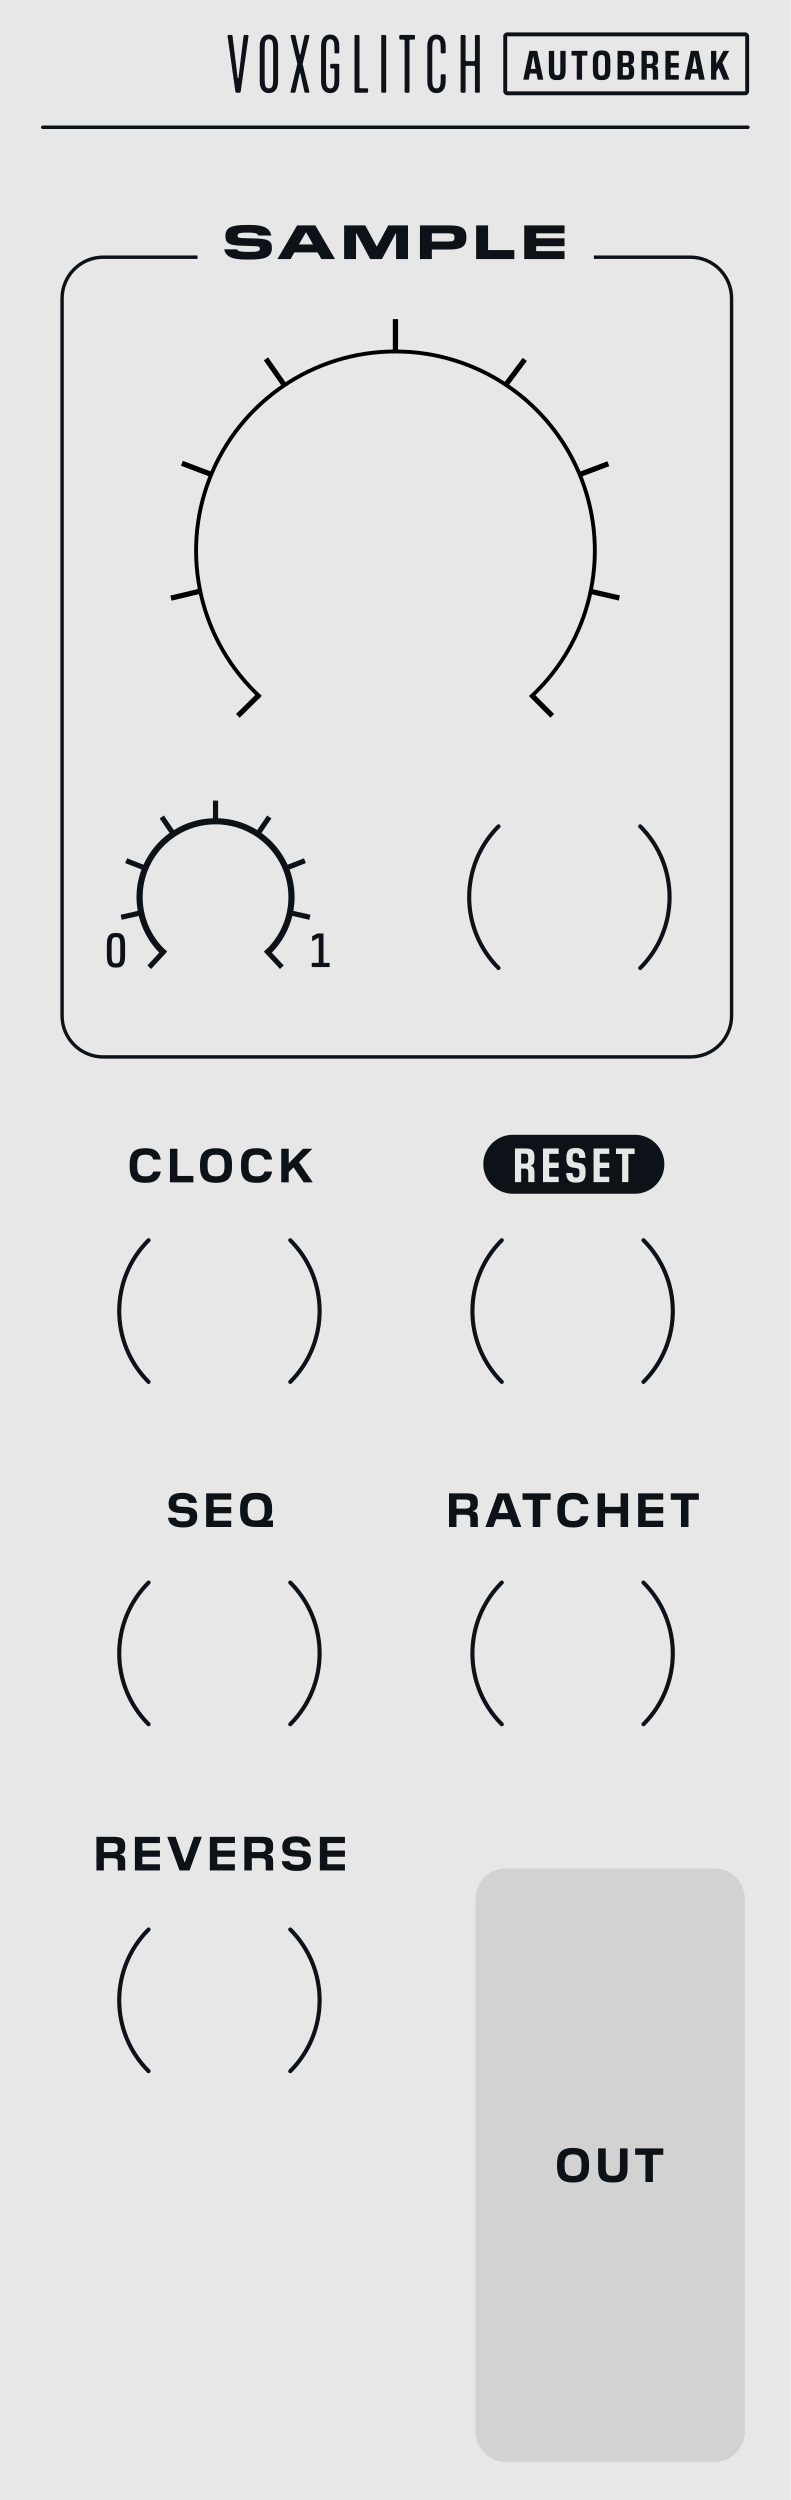
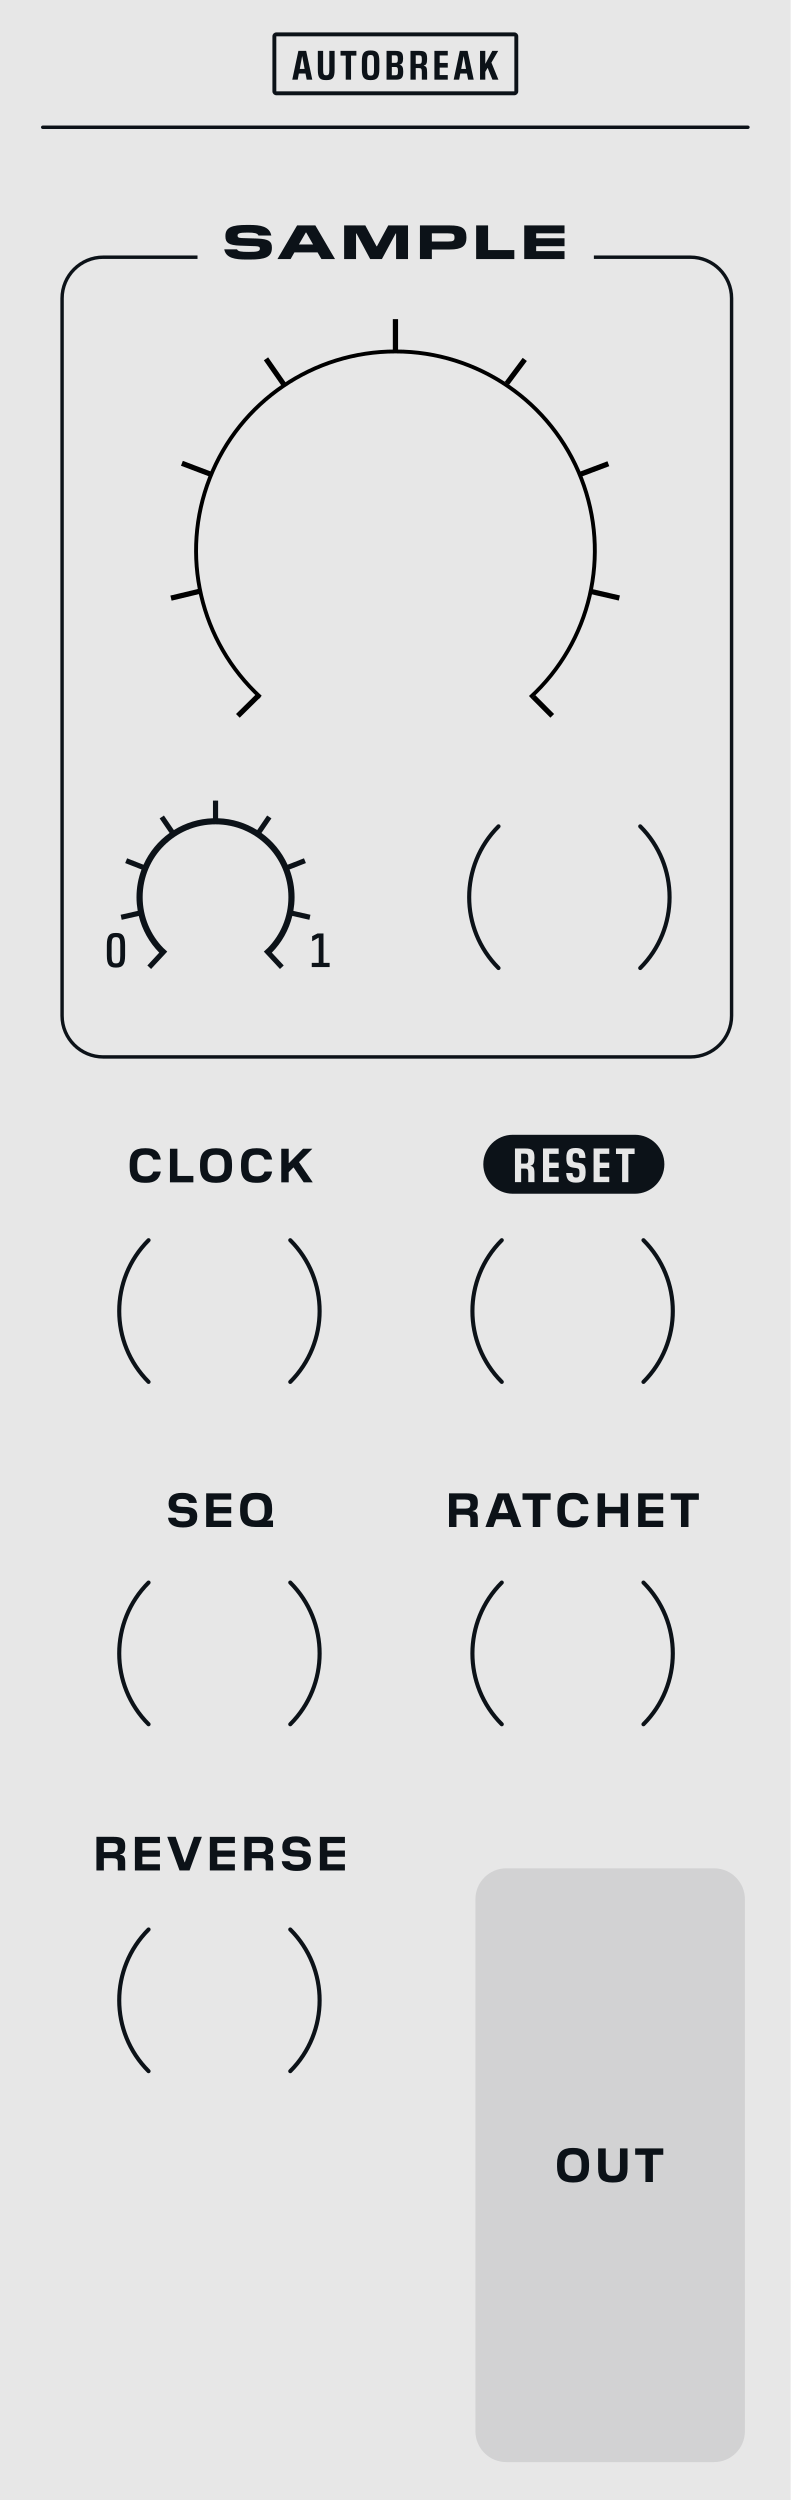
<svg xmlns="http://www.w3.org/2000/svg" version="1.1" id="Ebene_2" x="0px" y="0px" width="40.64mm" height="128.5mm" viewBox="0 0 115.2 364.252" style="enable-background:new 0 0 115.2 364.252;" xml:space="preserve">
  <defs id="defs63" />
  <style type="text/css" id="style2">
	.st0{fill:#F3EDE7;}
</style>
  <rect style="fill:#e7e7e7;fill-opacity:1;stroke-width:0.726;stroke-dasharray:none" id="rect350" width="115.2" height="364.252" x="0" y="-2.8421709e-14" />
  <path class="st0" d="M 82.251,36.591 H 78.119 V 35.87 h 4.132 V 34.714 H 78.119 V 34 h 4.132 v -1.156 h -5.869 v 4.903 h 5.869 z m -7.314,-0.154 h -3.824 v -3.593 h -1.737 v 4.903 h 5.561 z M 65.275,34 c 0.784,0 0.945,0.14 0.945,0.567 v 0.063 c 0,0.42 -0.147,0.561 -0.938,0.561 h -2.36 V 34 Z m -2.353,2.353 h 2.62 c 1.765,0 2.416,-0.519 2.416,-1.688 v -0.098 c 0,-1.317 -0.686,-1.723 -2.416,-1.723 h -4.356 v 4.903 h 1.737 v -1.394 z m -3.475,-3.509 h -2.878 l -1.646,3.04 H 54.86 l -1.632,-3.04 h -3.089 v 4.903 h 1.737 v -3.733 h 0.063 l 1.996,3.733 h 1.709 l 2.01,-3.733 h 0.056 v 3.733 h 1.737 z m -14.829,1.036 0.995,1.737 h -2.059 l 1.001,-1.737 z m 1.331,-1.036 h -2.661 l -2.865,4.903 h 1.919 l 0.553,-0.974 h 3.376 l 0.561,0.974 h 1.982 z m -9.556,4.972 c 2.255,0 3.222,-0.35 3.222,-1.695 v -0.056 c 0,-0.903 -0.462,-1.239 -2.143,-1.31 l -2.248,-0.07 c -0.498,-0.021 -0.609,-0.126 -0.609,-0.35 v -0.014 c 0,-0.308 0.259,-0.434 1.457,-0.434 1.037,0 1.457,0.098 1.59,0.434 h 1.87 c -0.259,-1.338 -1.59,-1.548 -3.201,-1.548 h -0.35 c -2.22,0 -3.138,0.364 -3.138,1.597 v 0.07 c 0,0.931 0.476,1.295 2.143,1.352 l 2.27,0.077 c 0.483,0.021 0.609,0.119 0.609,0.343 v 0.035 c -0.014,0.364 -0.357,0.456 -1.597,0.456 -1.163,0 -1.59,-0.07 -1.73,-0.371 h -1.863 c 0.245,1.289 1.59,1.484 3.222,1.484 z" id="path4" style="stroke:none;fill-opacity:1;fill:#0c1218" />
  <path class="st0" d="m 86.528,37.723 h 14.063 c 1.589,0 3.025,0.643 4.066,1.684 1.041,1.041 1.684,2.477 1.684,4.066 v 104.523 c 0,1.589 -0.643,3.025 -1.684,4.066 -1.041,1.041 -2.477,1.684 -4.066,1.684 H 15.046 c -1.589,0 -3.025,-0.643 -4.066,-1.684 -1.041,-1.041 -1.684,-2.477 -1.684,-4.066 V 43.473 c 0,-1.589 0.643,-3.025 1.684,-4.066 1.041,-1.041 2.477,-1.684 4.066,-1.684 h 13.731 v -0.5 H 15.046 c -3.452,0 -6.25,2.798 -6.25,6.25 v 104.523 c 0,3.452 2.798,6.25 6.25,6.25 h 85.545 c 3.452,0 6.25,-2.798 6.25,-6.25 V 43.473 c 0,-3.452 -2.798,-6.25 -6.25,-6.25 H 86.528 Z" id="path6" style="stroke:none;fill-opacity:1;fill:#0c1218" />
  <path class="st0" d="m 45.078,134.018 c 0.058,-0.243 0.11,-0.488 0.156,-0.736 l -2.488,-0.566 c 0.113,-0.648 0.176,-1.313 0.175,-1.993 0,-1.421 -0.259,-2.781 -0.73,-4.038 l 2.38,-0.935 c -0.089,-0.235 -0.184,-0.467 -0.285,-0.696 l -2.384,0.936 c -0.84,-1.86 -2.158,-3.455 -3.8,-4.631 l 1.446,-2.117 c -0.204,-0.145 -0.412,-0.285 -0.624,-0.42 l -1.447,2.118 c -1.663,-1.035 -3.61,-1.656 -5.697,-1.723 v -2.566 c -0.125,-0.003 -0.25,-0.009 -0.376,-0.009 -0.126,0 -0.251,0.006 -0.376,0.009 v 2.566 c -2.087,0.067 -4.033,0.688 -5.697,1.723 l -1.447,-2.118 c -0.212,0.135 -0.42,0.275 -0.624,0.42 l 1.446,2.117 c -1.641,1.176 -2.96,2.772 -3.8,4.631 l -2.384,-0.936 c -0.101,0.229 -0.196,0.461 -0.285,0.696 l 2.38,0.935 c -0.471,1.257 -0.73,2.617 -0.73,4.038 0,0.68 0.062,1.345 0.176,1.993 l -2.488,0.566 c 0.046,0.248 0.098,0.493 0.156,0.736 l 2.485,-0.565 c 0.5,2.054 1.549,3.893 2.984,5.349 l -1.731,1.865 c 0.178,0.177 0.361,0.348 0.548,0.516 l 2.351,-2.532 -0.551,-0.512 -0.003,0.003 c -1.872,-1.915 -3.026,-4.529 -3.026,-7.419 0,-2.933 1.188,-5.584 3.109,-7.506 1.923,-1.922 4.574,-3.109 7.507,-3.109 2.933,0 5.584,1.188 7.507,3.109 1.922,1.923 3.109,4.574 3.109,7.506 0,2.889 -1.154,5.504 -3.026,7.419 l -0.003,-0.003 -0.551,0.512 2.351,2.532 c 0.187,-0.167 0.37,-0.339 0.548,-0.516 l -1.731,-1.865 c 1.435,-1.456 2.484,-3.295 2.984,-5.349 z" id="path8" style="stroke:none;fill-opacity:1;fill:#0c1218" />
  <path class="st0" d="m 16.898,140.366 c -0.479,0 -0.634,-0.21 -0.634,-1.093 v -1.632 c 0,-0.883 0.155,-1.1 0.634,-1.1 0.471,0 0.626,0.217 0.626,1.1 v 1.632 c 0,0.883 -0.148,1.093 -0.626,1.093 z m 0.042,0.61 c 0.887,0 1.287,-0.371 1.287,-1.758 v -1.521 c 0,-1.4 -0.394,-1.765 -1.287,-1.765 h -0.085 c -0.886,0 -1.287,0.364 -1.287,1.765 v 1.521 c 0,1.387 0.401,1.758 1.287,1.758 z" id="path10" style="stroke:none;fill-opacity:1;fill:#0c1218" />
  <polygon class="st0" points="47.133,136.003 46.268,136.003 45.48,136.401 45.48,137.145 46.402,136.626 46.437,136.626 46.437,140.289 45.424,140.289 45.424,140.905 48.027,140.905 48.027,140.289 47.133,140.289 " id="polygon12" style="stroke:none;fill-opacity:1;fill:#0c1218" />
  <path class="st0" d="m 72.848,140.832 c -2.793,-2.793 -4.188,-6.45 -4.188,-10.111 0,-3.66 1.395,-7.318 4.188,-10.11 0.117,-0.117 0.117,-0.307 0,-0.424 -0.117,-0.117 -0.307,-0.117 -0.424,0 -2.909,2.908 -4.364,6.723 -4.364,10.535 0,3.812 1.455,7.626 4.364,10.535 0.117,0.117 0.307,0.117 0.424,0 0.117,-0.117 0.117,-0.307 0,-0.425 z" id="path14" style="stroke:none;fill-opacity:1;fill:#0c1218" />
  <path class="st0" d="m 93.069,120.611 c 2.793,2.793 4.188,6.45 4.188,10.111 0,3.66 -1.395,7.318 -4.188,10.111 -0.117,0.117 -0.117,0.307 0,0.424 0.117,0.117 0.307,0.117 0.424,0 2.909,-2.908 4.364,-6.723 4.364,-10.535 0,-3.812 -1.455,-7.626 -4.364,-10.535 -0.117,-0.117 -0.307,-0.117 -0.424,0 -0.118,0.117 -0.118,0.307 0,0.424 z" id="path16" style="stroke:none;fill-opacity:1;fill:#0c1218" />
  <path class="st0" d="m 73.32,201.133 c -2.793,-2.793 -4.188,-6.45 -4.188,-10.111 0,-3.66 1.395,-7.318 4.188,-10.111 0.117,-0.117 0.117,-0.307 0,-0.424 -0.117,-0.117 -0.307,-0.117 -0.424,0 -2.909,2.908 -4.364,6.723 -4.364,10.535 0,3.812 1.455,7.626 4.364,10.535 0.117,0.117 0.307,0.117 0.424,0 0.117,-0.117 0.117,-0.307 0,-0.424 z" id="path18" style="stroke:none;fill-opacity:1;fill:#0c1218" />
  <path class="st0" d="m 93.541,180.912 c 2.793,2.793 4.188,6.45 4.188,10.111 0,3.66 -1.395,7.318 -4.188,10.111 -0.117,0.117 -0.117,0.307 0,0.424 0.117,0.117 0.307,0.117 0.424,0 2.909,-2.908 4.364,-6.723 4.364,-10.535 0,-3.812 -1.455,-7.626 -4.364,-10.535 -0.117,-0.117 -0.307,-0.117 -0.424,0 -0.117,0.117 -0.117,0.307 0,0.424 z" id="path20" style="stroke:none;fill-opacity:1;fill:#0c1218" />
  <path class="st0" d="m 73.32,251.014 c -2.793,-2.793 -4.188,-6.45 -4.188,-10.111 0,-3.66 1.395,-7.318 4.188,-10.11 0.117,-0.117 0.117,-0.307 0,-0.424 -0.117,-0.117 -0.307,-0.117 -0.424,0 -2.909,2.908 -4.364,6.723 -4.364,10.535 0,3.812 1.455,7.626 4.364,10.535 0.117,0.117 0.307,0.117 0.424,0 0.117,-0.117 0.117,-0.307 0,-0.425 z" id="path22" style="stroke:none;fill-opacity:1;fill:#0c1218" />
  <path class="st0" d="m 93.541,230.793 c 2.793,2.793 4.188,6.45 4.188,10.111 0,3.66 -1.395,7.318 -4.188,10.111 -0.117,0.117 -0.117,0.307 0,0.424 0.117,0.117 0.307,0.117 0.424,0 2.909,-2.908 4.364,-6.723 4.364,-10.535 0,-3.812 -1.455,-7.626 -4.364,-10.535 -0.117,-0.117 -0.307,-0.117 -0.424,0 -0.117,0.117 -0.117,0.307 0,0.424 z" id="path24" style="stroke:none;fill-opacity:1;fill:#0c1218" />
  <path class="st0" d="m 21.859,201.133 c -2.793,-2.793 -4.188,-6.45 -4.188,-10.111 0,-3.66 1.395,-7.318 4.188,-10.111 0.117,-0.117 0.117,-0.307 0,-0.424 -0.117,-0.117 -0.307,-0.117 -0.424,0 -2.909,2.908 -4.364,6.723 -4.364,10.535 0,3.812 1.455,7.626 4.364,10.535 0.117,0.117 0.307,0.117 0.424,0 0.117,-0.117 0.117,-0.307 0,-0.424 z" id="path26" style="stroke:none;fill-opacity:1;fill:#0c1218" />
  <path class="st0" d="m 42.08,180.912 c 2.793,2.793 4.188,6.45 4.188,10.111 0,3.66 -1.395,7.318 -4.188,10.111 -0.117,0.117 -0.117,0.307 0,0.424 0.117,0.117 0.307,0.117 0.424,0 2.909,-2.908 4.364,-6.723 4.364,-10.535 0,-3.812 -1.455,-7.626 -4.364,-10.535 -0.117,-0.117 -0.307,-0.117 -0.424,0 -0.117,0.117 -0.117,0.307 0,0.424 z" id="path28" style="stroke:none;fill-opacity:1;fill:#0c1218" />
  <path class="st0" d="m 21.859,251.014 c -2.793,-2.793 -4.188,-6.45 -4.188,-10.111 0,-3.66 1.395,-7.318 4.188,-10.11 0.117,-0.117 0.117,-0.307 0,-0.424 -0.117,-0.117 -0.307,-0.117 -0.424,0 -2.909,2.908 -4.364,6.723 -4.364,10.535 0,3.812 1.455,7.626 4.364,10.535 0.117,0.117 0.307,0.117 0.424,0 0.117,-0.117 0.117,-0.307 0,-0.425 z" id="path30" style="stroke:none;fill-opacity:1;fill:#0c1218" />
  <path class="st0" d="m 42.08,230.793 c 2.793,2.793 4.188,6.45 4.188,10.111 0,3.66 -1.395,7.318 -4.188,10.111 -0.117,0.117 -0.117,0.307 0,0.424 0.117,0.117 0.307,0.117 0.424,0 2.909,-2.908 4.364,-6.723 4.364,-10.535 0,-3.812 -1.455,-7.626 -4.364,-10.535 -0.117,-0.117 -0.307,-0.117 -0.424,0 -0.117,0.117 -0.117,0.307 0,0.424 z" id="path32" style="stroke:none;fill-opacity:1;fill:#0c1218" />
  <path class="st0" d="m 21.859,301.561 c -2.793,-2.793 -4.188,-6.45 -4.188,-10.111 0,-3.66 1.395,-7.318 4.188,-10.111 0.117,-0.117 0.117,-0.307 0,-0.424 -0.117,-0.117 -0.307,-0.117 -0.424,0 -2.909,2.908 -4.364,6.723 -4.364,10.535 0,3.812 1.455,7.626 4.364,10.535 0.117,0.117 0.307,0.117 0.424,0 0.117,-0.117 0.117,-0.307 0,-0.424 z" id="path34" style="stroke:none;fill-opacity:1;fill:#0c1218" />
  <path class="st0" d="m 42.08,281.34 c 2.793,2.793 4.188,6.45 4.188,10.11 0,3.66 -1.395,7.318 -4.188,10.111 -0.117,0.117 -0.117,0.307 0,0.424 0.117,0.117 0.307,0.117 0.424,0 2.909,-2.908 4.364,-6.723 4.364,-10.535 0,-3.812 -1.455,-7.626 -4.364,-10.535 -0.117,-0.117 -0.307,-0.117 -0.424,0 -0.117,0.118 -0.117,0.307 0,0.425 z" id="path36" style="stroke:none;fill-opacity:1;fill:#0c1218" />
  <path class="st0" d="m 42.065,170.792 0.672,-0.679 h 0.049 l 1.463,2.157 h 1.324 l -2.01,-2.949 1.954,-1.954 H 44.16 l -2.052,2.087 h -0.042 v -2.087 H 40.98 v 4.903 h 1.085 z m -4.577,1.548 c 1.345,0 1.94,-0.532 2.165,-1.646 h -1.114 c -0.14,0.504 -0.476,0.7 -1.085,0.7 h -0.091 c -0.974,0 -1.148,-0.539 -1.148,-1.429 v -0.294 c 0,-0.889 0.175,-1.429 1.148,-1.429 h 0.091 c 0.609,0 0.945,0.196 1.085,0.701 h 1.114 c -0.224,-1.114 -0.82,-1.646 -2.165,-1.646 h -0.161 c -1.583,0 -2.213,0.687 -2.213,2.304 v 0.434 c 0,1.618 0.63,2.304 2.213,2.304 h 0.161 z m -6.069,-0.945 c -0.974,0 -1.177,-0.539 -1.177,-1.429 v -0.294 c 0,-0.889 0.203,-1.429 1.177,-1.429 h 0.119 c 0.967,0 1.17,0.54 1.17,1.429 v 0.294 c 0,0.903 -0.203,1.415 -1.17,1.429 z m 0.105,0.945 c 1.576,0 2.283,-0.686 2.283,-2.304 v -0.427 c 0,-1.618 -0.708,-2.311 -2.283,-2.311 h -0.091 c -1.59,0 -2.29,0.693 -2.29,2.311 v 0.427 c 0,1.618 0.7,2.304 2.29,2.304 z m -3.352,-1.008 h -2.325 v -3.964 h -1.085 v 4.903 h 3.411 v -0.939 z m -6.903,1.008 c 1.345,0 1.94,-0.532 2.165,-1.646 H 22.32 c -0.14,0.504 -0.477,0.7 -1.085,0.7 h -0.091 c -0.974,0 -1.148,-0.539 -1.148,-1.429 v -0.294 c 0,-0.889 0.175,-1.429 1.148,-1.429 h 0.091 c 0.609,0 0.945,0.196 1.085,0.701 h 1.114 c -0.224,-1.114 -0.82,-1.646 -2.165,-1.646 h -0.161 c -1.583,0 -2.213,0.687 -2.213,2.304 v 0.434 c 0,1.618 0.63,2.304 2.213,2.304 h 0.161 z" id="path38" style="stroke:none;fill-opacity:1;fill:#0c1218" />
  <path class="st0" d="m 37.257,221.539 c -0.974,0 -1.177,-0.54 -1.177,-1.429 v -0.224 c 0,-0.889 0.203,-1.429 1.177,-1.429 h 0.119 c 0.967,0 1.17,0.54 1.17,1.429 v 0.224 c 0,0.904 -0.175,1.415 -1.149,1.429 z m 2.521,0.006 h -0.833 v -0.049 c 0.456,-0.161 0.701,-0.694 0.701,-1.471 v -0.231 c 0,-1.59 -0.645,-2.283 -2.234,-2.283 h -0.196 c -1.59,0 -2.234,0.693 -2.234,2.311 v 0.357 c 0,1.618 0.644,2.304 2.234,2.304 h 2.563 v -0.938 z m -6.09,0.028 h -2.563 v -1.092 h 2.563 v -0.904 h -2.563 v -1.085 h 2.563 v -0.911 h -3.649 v 4.903 h 3.649 z m -6.994,0.981 c 1.239,0 2.045,-0.427 2.045,-1.583 v -0.063 c 0,-0.89 -0.518,-1.296 -1.604,-1.345 l -0.665,-0.021 c -0.638,-0.028 -0.799,-0.182 -0.799,-0.54 v -0.035 c 0,-0.413 0.267,-0.574 0.875,-0.574 0.533,0 0.89,0.119 0.995,0.588 h 1.142 c -0.084,-0.987 -0.91,-1.471 -2.073,-1.471 h -0.084 c -1.31,0 -1.961,0.518 -1.961,1.548 v 0.049 c 0,0.875 0.532,1.289 1.604,1.338 l 0.672,0.028 c 0.623,0.028 0.798,0.182 0.798,0.54 v 0.063 c 0,0.441 -0.329,0.595 -0.98,0.595 -0.462,0 -0.938,-0.063 -1.037,-0.539 H 24.48 c 0.112,1.037 0.945,1.421 2.15,1.421 h 0.064 z" id="path40" style="stroke:none;fill-opacity:1;fill:#0c1218" />
  <path class="st0" d="M 50.254,271.621 H 47.69 v -1.092 h 2.564 v -0.904 H 47.69 v -1.085 h 2.564 v -0.911 h -3.649 v 4.903 h 3.649 z m -6.994,0.98 c 1.239,0 2.045,-0.427 2.045,-1.583 v -0.063 c 0,-0.89 -0.518,-1.296 -1.604,-1.345 l -0.665,-0.021 c -0.638,-0.028 -0.799,-0.182 -0.799,-0.54 v -0.035 c 0,-0.413 0.266,-0.574 0.875,-0.574 0.533,0 0.89,0.119 0.995,0.588 h 1.142 c -0.084,-0.987 -0.91,-1.471 -2.073,-1.471 h -0.084 c -1.31,0 -1.961,0.518 -1.961,1.548 v 0.049 c 0,0.875 0.532,1.289 1.604,1.338 l 0.672,0.028 c 0.623,0.028 0.798,0.182 0.798,0.54 v 0.063 c 0,0.441 -0.329,0.595 -0.98,0.595 -0.462,0 -0.938,-0.063 -1.037,-0.539 h -1.142 c 0.112,1.037 0.945,1.421 2.15,1.421 h 0.064 z m -5.362,-4.069 c 0.616,0 0.812,0.154 0.812,0.651 v 0.042 c 0,0.469 -0.196,0.623 -0.701,0.623 h -1.324 v -1.316 z m -1.211,2.213 h 1.205 c 0.645,0 0.82,0.119 0.82,0.672 v 1.114 h 1.085 v -1.184 c 0,-0.854 -0.231,-1.03 -0.75,-1.114 v -0.049 c 0.525,-0.084 0.75,-0.406 0.75,-1.135 v -0.126 c 0,-0.953 -0.448,-1.296 -1.667,-1.296 h -2.528 v 4.903 h 1.085 z m -2.463,0.876 H 31.66 v -1.092 h 2.563 v -0.904 H 31.66 v -1.085 h 2.563 v -0.911 h -3.649 v 4.903 h 3.649 v -0.911 z m -4.815,-3.993 h -1.156 l -1.317,3.705 h -0.042 l -1.303,-3.705 h -1.226 l 1.793,4.903 h 1.457 z m -6.105,3.993 H 20.74 v -1.092 h 2.563 v -0.904 H 20.74 v -1.085 h 2.563 v -0.911 h -3.649 v 4.903 h 3.649 v -0.911 z m -6.959,-3.089 c 0.616,0 0.812,0.154 0.812,0.651 v 0.042 c 0,0.469 -0.196,0.623 -0.701,0.623 h -1.324 v -1.316 z m -1.212,2.213 h 1.205 c 0.645,0 0.82,0.119 0.82,0.672 v 1.114 h 1.085 v -1.184 c 0,-0.854 -0.231,-1.03 -0.75,-1.114 v -0.049 c 0.525,-0.084 0.75,-0.406 0.75,-1.135 v -0.126 c 0,-0.953 -0.448,-1.296 -1.667,-1.296 h -2.528 v 4.903 h 1.085 z" id="path42" style="stroke:none;fill-opacity:1;fill:#0c1218" />
  <path class="st0" d="m 100.311,218.52 h 1.513 v -0.938 h -4.097 v 0.938 h 1.492 v 3.964 h 1.093 v -3.964 z m -3.682,3.053 h -2.563 v -1.092 h 2.563 v -0.904 h -2.563 v -1.085 h 2.563 v -0.911 H 92.98 v 4.903 h 3.649 z m -5.116,-3.992 H 90.42 v 1.975 h -2.262 v -1.975 h -1.085 v 4.903 h 1.085 v -1.989 h 2.262 v 1.989 h 1.093 z m -7.932,4.973 c 1.345,0 1.94,-0.532 2.165,-1.646 h -1.114 c -0.14,0.504 -0.476,0.7 -1.085,0.7 h -0.091 c -0.974,0 -1.148,-0.539 -1.148,-1.429 v -0.294 c 0,-0.889 0.175,-1.429 1.148,-1.429 h 0.091 c 0.609,0 0.945,0.196 1.085,0.701 h 1.114 c -0.224,-1.114 -0.82,-1.646 -2.165,-1.646 H 83.42 c -1.583,0 -2.213,0.687 -2.213,2.304 v 0.434 c 0,1.618 0.63,2.304 2.213,2.304 h 0.161 z m -4.865,-4.034 h 1.513 v -0.938 h -4.097 v 0.938 h 1.492 v 3.964 h 1.093 v -3.964 z m -5.369,-0.028 0.693,1.961 h -1.436 l 0.693,-1.961 z m 0.812,-0.911 H 72.52 l -1.793,4.903 h 1.163 l 0.399,-1.121 h 2.066 l 0.399,1.121 h 1.205 z m -6.44,0.904 c 0.616,0 0.812,0.154 0.812,0.651 v 0.042 c 0,0.469 -0.196,0.623 -0.701,0.623 h -1.324 v -1.316 z m -1.212,2.213 h 1.205 c 0.645,0 0.82,0.119 0.82,0.672 v 1.114 h 1.085 V 221.3 c 0,-0.854 -0.231,-1.03 -0.75,-1.114 v -0.049 c 0.525,-0.084 0.75,-0.406 0.75,-1.135 v -0.126 c 0,-0.953 -0.448,-1.296 -1.667,-1.296 h -2.528 v 4.903 h 1.085 z" id="path44" style="stroke:none;fill-opacity:1;fill:#0c1218" />
  <path class="st0" d="m 76.45,168.092 h -0.521 v 1.45 h 0.556 c 0.345,0 0.485,-0.07 0.485,-0.651 v -0.14 c 0,-0.589 -0.148,-0.659 -0.52,-0.659 z m 16.054,-2.753 H 74.713 c -2.372,0 -4.295,1.923 -4.295,4.295 0,2.372 1.923,4.295 4.295,4.295 h 17.791 c 2.372,0 4.295,-1.923 4.295,-4.295 0,-2.372 -1.923,-4.295 -4.295,-4.295 z m -14.633,3.391 c 0,0.792 -0.19,1.008 -0.57,1.106 v 0.035 c 0.38,0.084 0.57,0.238 0.57,1.121 v 1.247 h -0.9 v -1.303 c 0,-0.602 -0.134,-0.672 -0.514,-0.672 H 75.93 v 1.975 h -0.9 v -4.903 h 1.512 c 0.936,0 1.33,0.21 1.33,1.303 v 0.091 z m 3.53,-0.61 h -1.386 v 1.268 h 1.386 v 0.792 h -1.386 v 1.274 h 1.386 v 0.785 h -2.286 v -4.903 h 2.286 z m 3.924,2.739 c 0,1.121 -0.464,1.45 -1.364,1.45 h -0.07 c -0.443,0 -0.788,-0.098 -1.02,-0.301 -0.232,-0.203 -0.359,-0.575 -0.38,-1.1 h 0.921 c 0.028,0.553 0.211,0.658 0.514,0.658 0.358,0 0.499,-0.133 0.499,-0.63 v -0.119 c 0,-0.441 -0.091,-0.581 -0.492,-0.637 l -0.352,-0.042 c -0.773,-0.098 -1.062,-0.42 -1.062,-1.352 v -0.077 c 0,-1.093 0.408,-1.443 1.337,-1.443 h 0.084 c 0.887,0 1.337,0.35 1.365,1.443 H 84.39 c -0.027,-0.582 -0.168,-0.693 -0.499,-0.693 -0.338,0 -0.464,0.14 -0.464,0.623 v 0.098 c 0,0.427 0.091,0.582 0.492,0.63 l 0.352,0.042 c 0.773,0.098 1.055,0.42 1.055,1.352 v 0.098 z m 3.445,-2.739 h -1.386 v 1.268 h 1.386 v 0.792 h -1.386 v 1.274 h 1.386 v 0.785 h -2.286 v -4.903 h 2.286 z m 3.694,0.014 H 91.55 v 4.104 h -0.908 v -4.104 h -0.893 v -0.799 h 2.715 z" id="path48" style="stroke:none;fill-opacity:1;fill:#0c1218" />
-   <path class="st0" d="m 67.281,13.511 h 0.384 c 0.112,0 0.169,-0.067 0.169,-0.168 V 9.76 c 0,-0.101 0.067,-0.168 0.169,-0.168 h 1.015 c 0.102,0 0.181,0.067 0.181,0.168 v 3.583 c 0,0.101 0.068,0.168 0.169,0.168 h 0.373 c 0.112,0 0.169,-0.067 0.169,-0.168 V 5.257 c 0,-0.101 -0.068,-0.168 -0.169,-0.168 h -0.373 c -0.112,0 -0.169,0.067 -0.169,0.168 v 3.481 c 0,0.101 -0.079,0.168 -0.181,0.168 h -1.015 c -0.102,0 -0.169,-0.067 -0.169,-0.168 V 5.257 c 0,-0.101 -0.067,-0.168 -0.169,-0.168 h -0.384 c -0.112,0 -0.169,0.067 -0.169,0.168 v 8.086 c 0,0.101 0.067,0.168 0.169,0.168 z m -5.02,-1.639 c 0,1.033 0.462,1.696 1.33,1.696 0.88,0 1.342,-0.674 1.342,-1.696 v -0.887 c 0,-0.101 -0.067,-0.168 -0.169,-0.168 H 64.38 c -0.102,0 -0.169,0.067 -0.169,0.168 v 0.674 c 0,0.831 -0.146,1.224 -0.62,1.224 -0.474,0 -0.608,-0.393 -0.608,-1.224 V 6.941 c 0,-0.831 0.135,-1.224 0.608,-1.224 0.473,0 0.62,0.393 0.62,1.224 v 0.674 c 0,0.101 0.067,0.168 0.169,0.168 h 0.384 c 0.102,0 0.169,-0.067 0.169,-0.168 V 6.728 c 0,-1.022 -0.462,-1.696 -1.342,-1.696 -0.868,0 -1.33,0.663 -1.33,1.696 z M 58.176,5.605 c 0,0.112 0.067,0.168 0.169,0.168 h 0.439 c 0.102,0 0.169,0.067 0.169,0.168 v 7.401 c 0,0.101 0.068,0.168 0.17,0.168 h 0.372 c 0.112,0 0.169,-0.067 0.169,-0.168 v -7.4 c 0,-0.101 0.067,-0.168 0.169,-0.168 h 0.462 c 0.102,0 0.17,-0.067 0.17,-0.168 V 5.257 c 0,-0.112 -0.068,-0.168 -0.17,-0.168 h -1.95 c -0.102,0 -0.169,0.067 -0.169,0.168 z m -2.46,7.906 H 56.1 c 0.112,0 0.169,-0.067 0.169,-0.168 V 5.257 c 0,-0.101 -0.067,-0.168 -0.169,-0.168 h -0.384 c -0.112,0 -0.169,0.067 -0.169,0.168 v 8.086 c 0,0.101 0.068,0.168 0.169,0.168 z m -4.061,-0.168 c 0,0.101 0.067,0.168 0.169,0.168 h 1.646 c 0.102,0 0.169,-0.067 0.169,-0.168 v -0.314 c 0,-0.101 -0.067,-0.168 -0.169,-0.168 h -0.925 c -0.102,0 -0.169,-0.067 -0.169,-0.168 V 5.257 c 0,-0.101 -0.067,-0.168 -0.169,-0.168 h -0.384 c -0.112,0 -0.169,0.067 -0.169,0.168 v 8.086 z m -4.874,-1.471 c 0,1.033 0.462,1.696 1.33,1.696 0.88,0 1.319,-0.674 1.319,-1.696 V 9.468 C 49.43,9.367 49.363,9.3 49.261,9.3 H 48.28 c -0.102,0 -0.169,0.067 -0.169,0.168 v 0.337 c 0,0.112 0.067,0.168 0.169,0.168 h 0.282 c 0.102,0 0.169,0.067 0.169,0.168 v 1.516 c 0,0.831 -0.146,1.224 -0.62,1.224 -0.474,0 -0.608,-0.393 -0.608,-1.224 V 6.941 c 0,-0.831 0.135,-1.224 0.608,-1.224 0.473,0 0.62,0.393 0.62,1.224 v 0.674 c 0,0.101 0.067,0.168 0.169,0.168 h 0.361 c 0.102,0 0.169,-0.067 0.169,-0.168 V 6.728 c 0,-1.022 -0.439,-1.696 -1.319,-1.696 -0.868,0 -1.33,0.663 -1.33,1.696 z m -4.333,1.639 h 0.451 c 0.079,0 0.146,-0.067 0.169,-0.168 l 0.598,-2.684 h 0.091 l 0.586,2.684 c 0.022,0.101 0.102,0.168 0.181,0.168 h 0.439 c 0.079,0 0.136,-0.067 0.113,-0.168 L 44.106,9.367 44.117,9.232 45.076,5.256 C 45.098,5.155 45.042,5.088 44.963,5.088 h -0.439 c -0.079,0 -0.146,0.067 -0.169,0.168 L 43.757,7.951 H 43.666 L 43.068,5.256 C 43.046,5.155 42.978,5.088 42.899,5.088 h -0.451 c -0.067,0 -0.135,0.067 -0.112,0.168 l 0.97,3.976 v 0.135 l -0.97,3.976 c -0.023,0.101 0.044,0.168 0.112,0.168 z M 38.566,11.658 V 6.941 c 0,-0.831 0.135,-1.224 0.609,-1.224 0.485,0 0.62,0.393 0.62,1.224 v 4.717 c 0,0.831 -0.135,1.224 -0.62,1.224 -0.474,0 -0.609,-0.393 -0.609,-1.224 z m -0.722,0.214 c 0,1.033 0.462,1.696 1.331,1.696 0.88,0 1.342,-0.663 1.342,-1.696 V 6.728 c 0,-1.033 -0.462,-1.696 -1.342,-1.696 -0.868,0 -1.331,0.663 -1.331,1.696 z m -3.363,1.639 h 0.406 c 0.113,0 0.169,-0.056 0.191,-0.213 L 36.206,5.291 C 36.228,5.123 36.138,5.089 36.037,5.089 h -0.35 c -0.124,0 -0.191,0.034 -0.203,0.18 L 34.74,11.367 H 34.627 L 33.882,5.269 C 33.871,5.123 33.803,5.089 33.679,5.089 h -0.35 c -0.102,0 -0.192,0.034 -0.169,0.202 l 1.128,8.007 c 0.024,0.157 0.081,0.213 0.193,0.213 z" id="path50" style="stroke:none;fill-opacity:1;fill:#0c1218" />
  <path class="st0" d="m 6.222,18.793 h 102.755 c 0.138,0 0.25,-0.112 0.25,-0.25 0,-0.138 -0.112,-0.25 -0.25,-0.25 H 6.222 c -0.138,0 -0.25,0.112 -0.25,0.25 0,0.138 0.112,0.25 0.25,0.25" id="path52" style="stroke:none;fill-opacity:1;fill:#0c1218" />
-   <path class="st0" d="m 108.578,5.293 v 8.018 H 73.897 V 5.293 h 34.681 m 0,-0.571 H 73.897 c -0.315,0 -0.57,0.255 -0.57,0.57 v 8.018 c 0,0.315 0.255,0.57 0.57,0.57 h 34.681 c 0.315,0 0.57,-0.255 0.57,-0.57 V 5.293 c 0,-0.315 -0.255,-0.571 -0.57,-0.571 z" id="path54" style="stroke:none;fill-opacity:1;fill:#0c1218" />
-   <path class="st0" d="m 104.367,10.472 0.323,-0.558 h 0.03 l 0.689,1.697 h 0.87 l -1.02,-2.489 0.989,-1.709 h -0.863 l -0.996,1.859 h -0.023 V 7.414 H 103.6 v 4.198 h 0.768 v -1.14 z m -3.144,-2.255 0.336,1.829 h -0.702 l 0.336,-1.829 z m 0.563,-0.803 h -1.133 l -0.894,4.198 h 0.797 l 0.168,-0.899 h 0.966 l 0.174,0.899 h 0.815 z M 98.9,10.939 H 97.72 V 9.848 H 98.9 V 9.171 H 97.72 V 8.085 H 98.9 V 7.414 h -1.948 v 4.198 H 98.9 Z M 94.677,8.062 c 0.318,0 0.444,0.06 0.444,0.563 v 0.12 c 0,0.498 -0.12,0.558 -0.414,0.558 H 94.233 V 8.062 Z M 94.233,9.92 h 0.449 c 0.324,0 0.438,0.06 0.438,0.576 v 1.115 h 0.768 v -1.067 c 0,-0.756 -0.162,-0.888 -0.486,-0.959 v -0.03 c 0.324,-0.084 0.486,-0.27 0.486,-0.948 V 8.529 c 0,-0.935 -0.336,-1.115 -1.134,-1.115 h -1.289 v 4.198 h 0.768 z M 91.191,9.758 c 0.324,0 0.45,0.042 0.45,0.54 v 0.12 c 0,0.492 -0.126,0.552 -0.45,0.552 H 90.748 V 9.758 Z m 0,-1.696 c 0.312,0 0.432,0.06 0.432,0.545 v 0.024 c 0,0.48 -0.12,0.528 -0.42,0.528 H 90.748 V 8.062 Z m 1.218,2.344 c 0,-0.629 -0.162,-0.887 -0.516,-0.959 V 9.417 C 92.222,9.345 92.39,9.081 92.39,8.547 V 8.505 C 92.39,7.6 92.061,7.414 91.263,7.414 H 89.98 v 4.198 h 1.307 c 0.786,0 1.122,-0.198 1.122,-1.115 z m -4.776,0.612 c -0.197,0 -0.323,-0.06 -0.39,-0.186 -0.06,-0.125 -0.09,-0.348 -0.09,-0.666 V 8.865 c 0,-0.324 0.03,-0.545 0.09,-0.666 0.066,-0.126 0.192,-0.186 0.39,-0.186 h 0.042 c 0.198,0 0.324,0.06 0.384,0.186 0.066,0.12 0.096,0.342 0.096,0.666 v 1.301 c 0,0.318 -0.029,0.54 -0.096,0.666 -0.06,0.126 -0.186,0.186 -0.384,0.186 z m 0.054,0.653 c 0.888,0 1.242,-0.348 1.242,-1.559 V 8.919 c 0,-1.217 -0.354,-1.565 -1.242,-1.565 h -0.065 c -0.882,0 -1.241,0.348 -1.241,1.565 v 1.193 c 0,1.211 0.359,1.559 1.241,1.559 z m -2.88,-3.574 h 0.779 V 7.414 h -2.314 v 0.684 h 0.762 v 3.514 h 0.773 z m -3.581,3.574 c 0.863,0 1.187,-0.294 1.187,-1.487 V 7.414 H 81.64 v 2.776 c 0,0.63 -0.096,0.774 -0.426,0.774 h -0.048 c -0.33,0 -0.426,-0.144 -0.426,-0.774 V 7.414 h -0.773 v 2.771 c 0,1.193 0.324,1.487 1.188,1.487 h 0.071 z m -3.523,-3.454 0.336,1.829 h -0.702 l 0.336,-1.829 z m 0.564,-0.803 h -1.133 l -0.894,4.198 h 0.797 l 0.168,-0.899 h 0.966 l 0.174,0.899 h 0.815 z" id="path56" style="stroke:none;fill-opacity:1;fill:#0c1218" />
+   <g id="g1" transform="translate(-13.55218)">
+     <path class="st0" d="m 88.493,5.293 v 8.018 h -34.681 V 5.293 h 34.681 m 0,-0.571 h -34.681 c -0.315,0 -0.57,0.255 -0.57,0.57 v 8.018 c 0,0.315 0.255,0.57 0.57,0.57 h 34.681 c 0.315,0 0.57,-0.255 0.57,-0.57 V 5.293 c 0,-0.315 -0.255,-0.571 -0.57,-0.571 z" id="path54" style="fill:#0c1218;fill-opacity:1;stroke:none" />
+     <path class="st0" d="m 84.26,10.472 0.323,-0.558 h 0.03 l 0.689,1.697 h 0.87 l -1.02,-2.489 0.989,-1.709 h -0.863 l -0.996,1.859 h -0.023 V 7.414 h -0.766 v 4.198 h 0.768 v -1.14 z m -3.144,-2.255 0.336,1.829 h -0.702 l 0.336,-1.829 z m 0.563,-0.803 h -1.133 l -0.894,4.198 h 0.797 l 0.168,-0.899 h 0.966 l 0.174,0.899 h 0.815 z m -2.886,3.525 h -1.18 V 9.848 h 1.18 V 9.171 h -1.18 V 8.085 h 1.18 V 7.414 h -1.948 v 4.198 h 1.948 z m -4.223,-2.877 c 0.318,0 0.444,0.06 0.444,0.563 v 0.12 c 0,0.498 -0.12,0.558 -0.414,0.558 h -0.474 V 8.062 Z m -0.444,1.858 h 0.449 c 0.324,0 0.438,0.06 0.438,0.576 v 1.115 h 0.768 v -1.067 c 0,-0.756 -0.162,-0.888 -0.486,-0.959 v -0.03 c 0.324,-0.084 0.486,-0.27 0.486,-0.948 V 8.529 c 0,-0.935 -0.336,-1.115 -1.134,-1.115 h -1.289 v 4.198 h 0.768 z m -3.042,-0.162 c 0.324,0 0.45,0.042 0.45,0.54 v 0.12 c 0,0.492 -0.126,0.552 -0.45,0.552 h -0.443 V 9.758 Z m 0,-1.696 c 0.312,0 0.432,0.06 0.432,0.545 v 0.024 c 0,0.48 -0.12,0.528 -0.42,0.528 h -0.455 V 8.062 Z m 1.218,2.344 c 0,-0.629 -0.162,-0.887 -0.516,-0.959 v -0.03 c 0.329,-0.072 0.497,-0.336 0.497,-0.87 V 8.505 c 0,-0.905 -0.329,-1.091 -1.127,-1.091 h -1.283 v 4.198 h 1.307 c 0.786,0 1.122,-0.198 1.122,-1.115 z m -4.776,0.612 c -0.197,0 -0.323,-0.06 -0.39,-0.186 -0.06,-0.125 -0.09,-0.348 -0.09,-0.666 V 8.865 c 0,-0.324 0.03,-0.545 0.09,-0.666 0.066,-0.126 0.192,-0.186 0.39,-0.186 h 0.042 c 0.198,0 0.324,0.06 0.384,0.186 0.066,0.12 0.096,0.342 0.096,0.666 v 1.301 c 0,0.318 -0.029,0.54 -0.096,0.666 -0.06,0.126 -0.186,0.186 -0.384,0.186 z m 0.054,0.653 c 0.888,0 1.242,-0.348 1.242,-1.559 V 8.919 c 0,-1.217 -0.354,-1.565 -1.242,-1.565 h -0.065 c -0.882,0 -1.241,0.348 -1.241,1.565 v 1.193 c 0,1.211 0.359,1.559 1.241,1.559 z m -2.88,-3.574 h 0.779 V 7.414 h -2.314 v 0.684 h 0.762 v 3.514 h 0.773 z m -3.581,3.574 c 0.863,0 1.187,-0.294 1.187,-1.487 v -2.77 h -0.773 v 2.776 c 0,0.63 -0.096,0.774 -0.426,0.774 h -0.048 c -0.33,0 -0.426,-0.144 -0.426,-0.774 V 7.414 h -0.773 v 2.771 c 0,1.193 0.324,1.487 1.188,1.487 h 0.071 z m -3.523,-3.454 0.336,1.829 h -0.702 l 0.336,-1.829 z m 0.564,-0.803 h -1.133 l -0.894,4.198 h 0.797 l 0.168,-0.899 h 0.966 l 0.174,0.899 h 0.815 z" id="path56" style="fill:#0c1218;fill-opacity:1;stroke:none" />
+   </g>
  <rect style="fill:#d2d2d3;fill-opacity:1;stroke:none;stroke-width:0.283" id="rect2" width="39.263" height="86.518" x="69.27" y="-358.731" rx="4.5" ry="4.5" transform="scale(1,-1)" />
  <path style="fill:none;stroke:#000000;stroke-width:0.567;stroke-dasharray:none;stroke-opacity:1" id="path1-0" d="M 97.398,-47.678 A 29.024,29.05 0 0 1 66.356,-37.218 29.024,29.05 0 0 1 45.344,-62.367 29.024,29.05 0 0 1 61.122,-91.096 29.024,29.05 0 0 1 93.596,-86.818" transform="matrix(-0.09766613,0.9952192,-0.9952355,-0.09749972,0,0)" />
  <path style="fill:none;stroke:#000000;stroke-width:0.765;stroke-dasharray:none;stroke-opacity:1" d="m 84.372,69.173 4.265,-1.609" id="path2-8" />
  <path style="fill:none;stroke:#000000;stroke-width:0.765;stroke-dasharray:none;stroke-opacity:1" d="M 30.828,69.145 26.504,67.503" id="path2-5-7" />
  <path style="fill:none;stroke:#000000;stroke-width:0.765;stroke-dasharray:none;stroke-opacity:1" d="m 73.837,55.877 2.622,-3.509" id="path2-6-2" />
  <path style="fill:none;stroke:#000000;stroke-width:0.765;stroke-dasharray:none;stroke-opacity:1" d="M 41.394,56.07 38.754,52.28" id="path2-6-9-0" />
  <path style="fill:none;stroke:#000000;stroke-width:0.765;stroke-dasharray:none;stroke-opacity:1" d="m 85.954,86.142 4.286,0.988" id="path2-4-9" />
  <path style="fill:none;stroke:#000000;stroke-width:0.765;stroke-dasharray:none;stroke-opacity:1" d="m 29.26,86.103 -4.347,1.044" id="path2-4-1-9" />
  <path style="fill:none;stroke:#000000;stroke-width:0.765;stroke-dasharray:none;stroke-opacity:1" d="m 57.617,46.499 6.92e-4,4.701" id="path2-4-1-6-9" />
  <path style="fill:none;stroke:#000000;stroke-width:0.765;stroke-dasharray:none;stroke-opacity:1" d="m 77.711,101.536 2.749,2.763" id="path2-4-4-1" />
  <path style="fill:none;stroke:#000000;stroke-width:0.765;stroke-dasharray:none;stroke-opacity:1" d="m 37.691,101.307 -3.036,2.995" id="path2-4-4-7-9" />
  <circle cx="69.741" cy="106.61" r="28.834" fill="none" opacity="0.69" style="isolation:isolate;stroke-width:0.75" id="circle38" />
  <path class="st0" d="m 95.128,313.959 h 1.513 v -0.938 h -4.097 v 0.938 h 1.492 v 3.964 h 1.093 v -3.964 z m -5.789,4.034 c 1.513,0 2.094,-0.518 2.094,-2.031 v -2.942 h -1.106 v 2.879 c 0,0.847 -0.238,1.121 -0.96,1.121 h -0.154 c -0.722,0 -0.959,-0.266 -0.959,-1.121 v -2.879 h -1.107 v 2.942 c 0,1.513 0.575,2.031 2.094,2.031 z m -5.901,-0.945 c -0.973,0 -1.176,-0.539 -1.176,-1.429 v -0.294 c 0,-0.889 0.203,-1.429 1.176,-1.429 h 0.119 c 0.967,0 1.17,0.54 1.17,1.429 v 0.294 c 0,0.903 -0.203,1.415 -1.17,1.429 z m 0.105,0.945 c 1.576,0 2.283,-0.686 2.283,-2.304 v -0.427 c 0,-1.618 -0.708,-2.311 -2.283,-2.311 h -0.091 c -1.59,0 -2.29,0.693 -2.29,2.311 v 0.427 c 0,1.618 0.7,2.304 2.29,2.304 z" id="path46" style="stroke:none;fill-opacity:1;fill:#0c1218" />
</svg>
